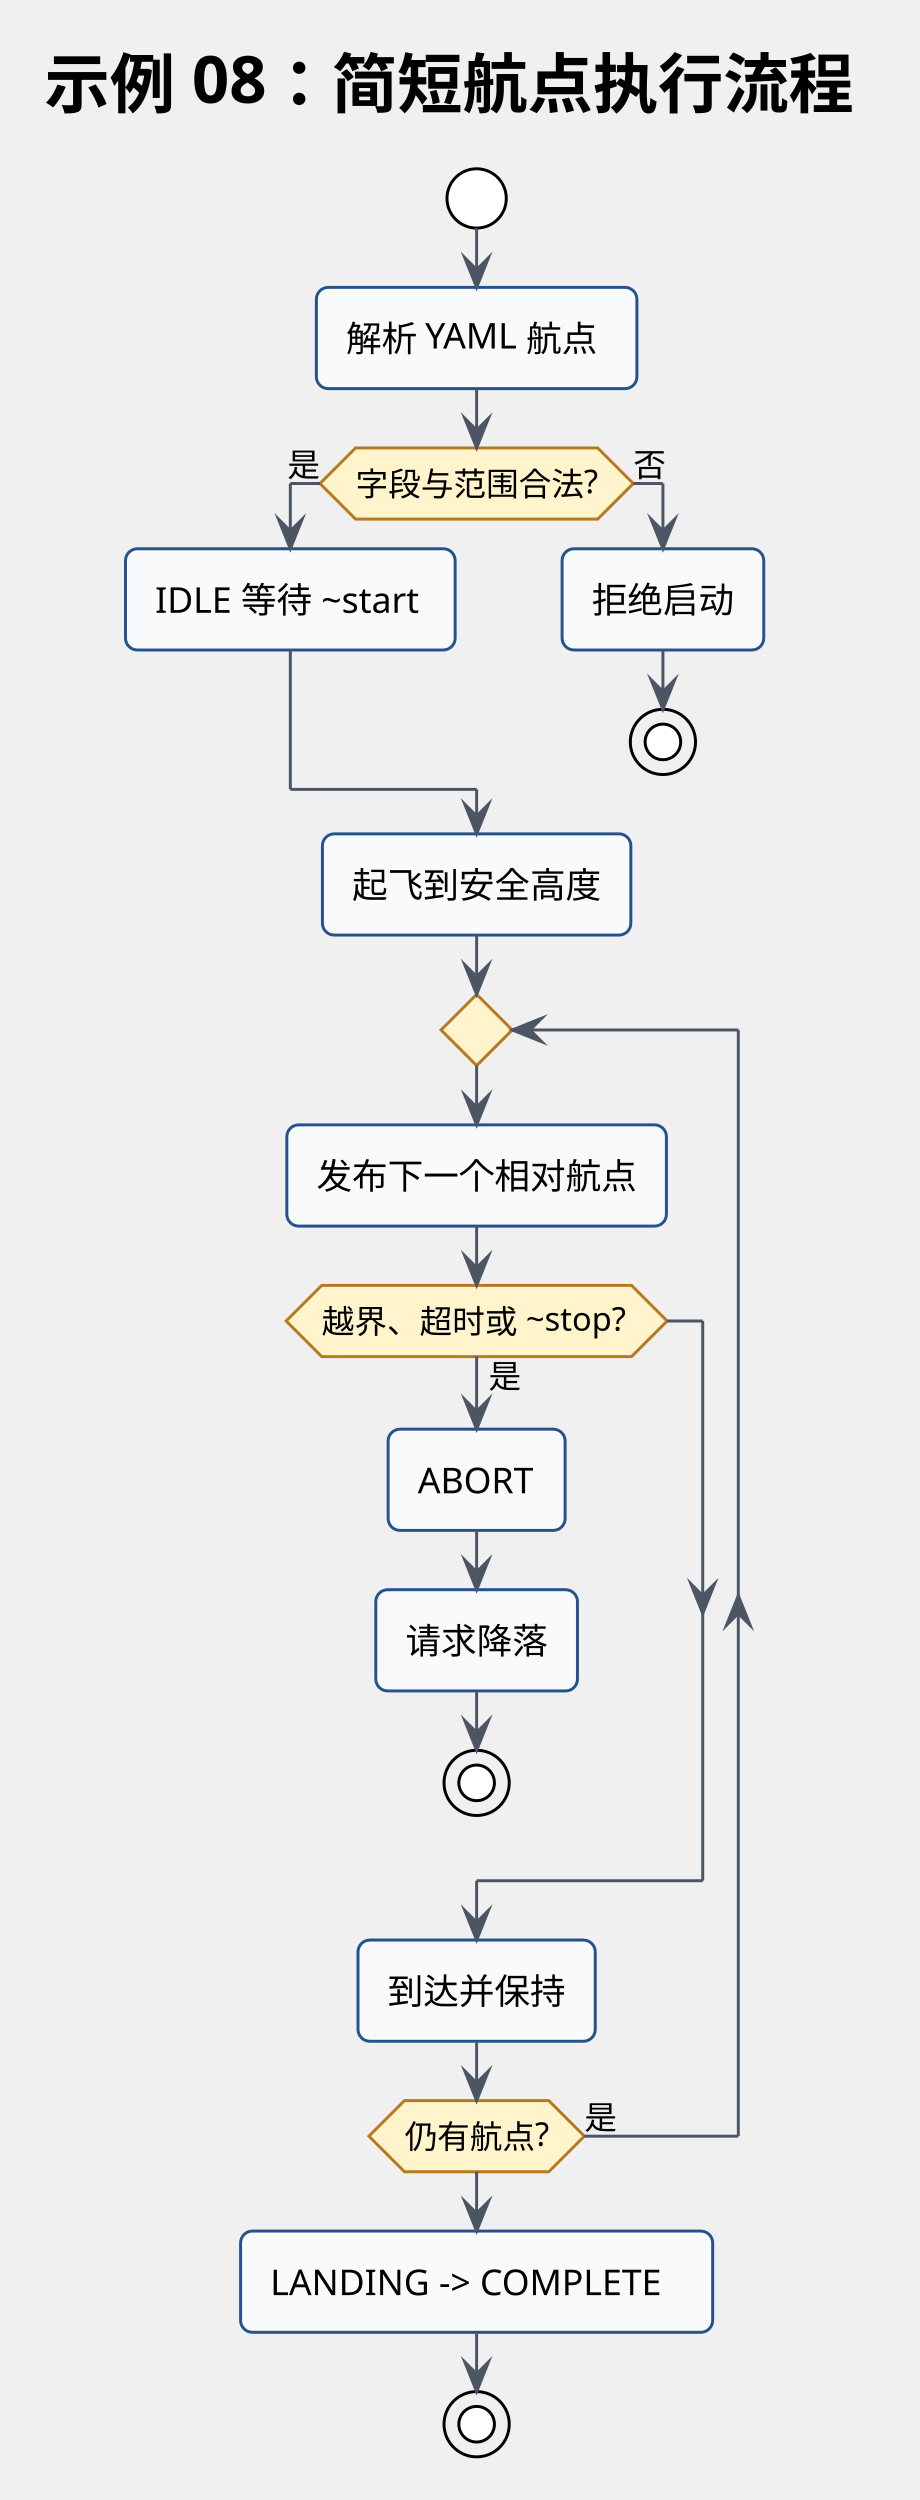
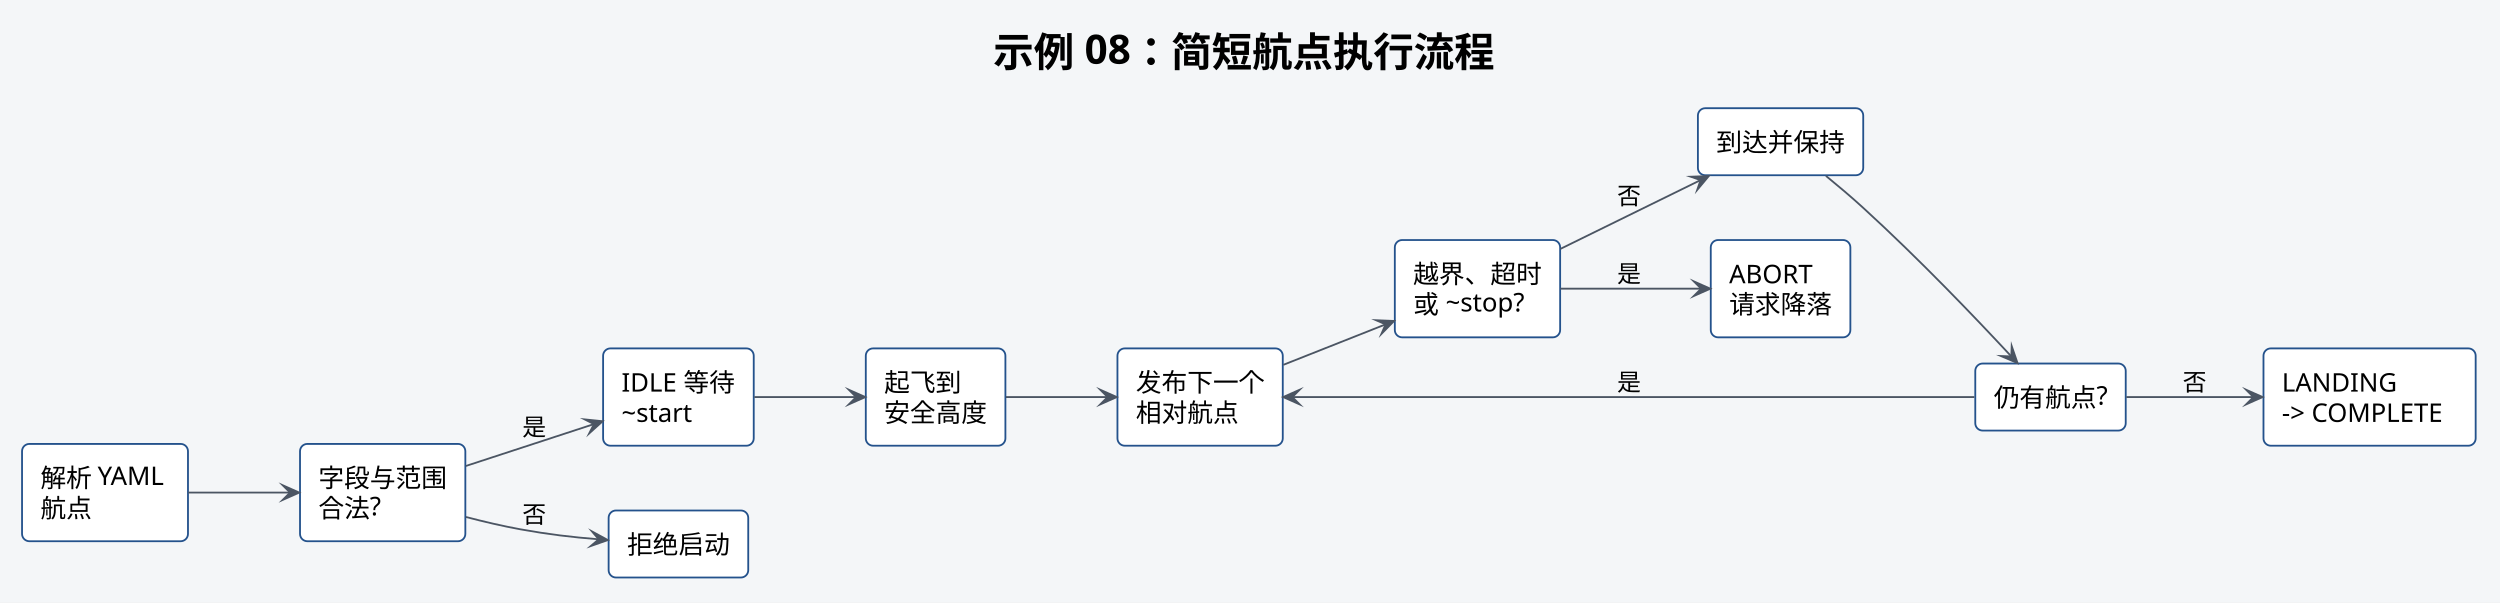
- <svg xmlns="http://www.w3.org/2000/svg" contentStyleType="text/css" data-diagram-type="ACTIVITY" height="843px" preserveAspectRatio="none" style="width:310px;height:843px;" version="1.1" viewBox="0 0 310 843" width="310px" zoomAndPan="magnify">
+ <svg xmlns="http://www.w3.org/2000/svg" contentStyleType="text/css" data-diagram-type="DESCRIPTION" height="328px" preserveAspectRatio="none" style="width:1361px;height:328px;background:#F4F6F8;" version="1.1" viewBox="0 0 1361 328" width="1361px" zoomAndPan="magnify">
  <defs />
  <g>
-     <g class="title" data-source-line="11">
-       <text fill="#000000" font-family="sans-serif" font-size="22" font-weight="700" lengthAdjust="spacing" textLength="278.276" x="15" y="36.27">示例 08：简短航点执行流程</text>
+     <rect fill="#F4F6F8" height="328" style="stroke:none;stroke-width:1;" width="1361" x="0" y="0" />
+     <g class="title" data-source-line="10">
+       <text fill="#000000" font-family="sans-serif" font-size="22" font-weight="700" lengthAdjust="spacing" textLength="278.276" x="540.738" y="36.27">示例 08：简短航点执行流程</text>
    </g>
-     <ellipse cx="160.719" cy="66.91" fill="#FFFFFF" rx="10" ry="10" style="stroke:#000000;stroke-width:1;" />
-     <rect fill="#F8FAFC" height="34.133" rx="4" ry="4" style="stroke:#24528C;stroke-width:1;" width="108.084" x="106.677" y="96.91" />
-     <text fill="#000000" font-family="sans-serif" font-size="12" lengthAdjust="spacing" textLength="88.084" x="116.677" y="118.512">解析 YAML 航点</text>
-     <polygon fill="#FFF4CC" points="119.898,151.043,201.539,151.043,213.539,163.043,201.539,175.043,119.898,175.043,107.898,163.043,119.898,151.043" style="stroke:#B7791F;stroke-width:1;stroke-linejoin:miter;stroke-miterlimit:10;" />
-     <text fill="#000000" font-family="sans-serif" font-size="11" lengthAdjust="spacing" textLength="81.641" x="119.898" y="167.2">字段与范围合法?</text>
-     <text fill="#000000" font-family="sans-serif" font-size="11" lengthAdjust="spacing" textLength="11" x="96.898" y="160.723">是</text>
-     <text fill="#000000" font-family="sans-serif" font-size="11" lengthAdjust="spacing" textLength="11" x="213.539" y="160.723">否</text>
-     <rect fill="#F8FAFC" height="34.133" rx="4" ry="4" style="stroke:#24528C;stroke-width:1;" width="111.16" x="42.318" y="185.043" />
-     <text fill="#000000" font-family="sans-serif" font-size="12" lengthAdjust="spacing" textLength="91.16" x="52.318" y="206.644">IDLE 等待 ~start</text>
-     <rect fill="#F8FAFC" height="34.133" rx="4" ry="4" style="stroke:#24528C;stroke-width:1;" width="68" x="189.539" y="185.043" />
-     <text fill="#000000" font-family="sans-serif" font-size="12" lengthAdjust="spacing" textLength="48" x="199.539" y="206.644">拒绝启动</text>
-     <ellipse cx="223.539" cy="250.176" fill="none" rx="11" ry="11" style="stroke:#000000;stroke-width:1;" />
-     <ellipse cx="223.539" cy="250.176" fill="#FFFFFF" rx="6" ry="6" style="stroke:#000000;stroke-width:1;" />
-     <rect fill="#F8FAFC" height="34.133" rx="4" ry="4" style="stroke:#24528C;stroke-width:1;" width="104" x="108.719" y="281.176" />
-     <text fill="#000000" font-family="sans-serif" font-size="12" lengthAdjust="spacing" textLength="84" x="118.719" y="302.777">起飞到安全高度</text>
-     <rect fill="#F8FAFC" height="34.133" rx="4" ry="4" style="stroke:#24528C;stroke-width:1;" width="128" x="96.719" y="379.309" />
-     <text fill="#000000" font-family="sans-serif" font-size="12" lengthAdjust="spacing" textLength="108" x="106.719" y="400.91">发布下一个相对航点</text>
-     <rect fill="#F8FAFC" height="34.133" rx="4" ry="4" style="stroke:#24528C;stroke-width:1;" width="59.68" x="130.879" y="481.919" />
-     <text fill="#000000" font-family="sans-serif" font-size="12" lengthAdjust="spacing" textLength="39.68" x="140.879" y="503.521">ABORT</text>
-     <rect fill="#F8FAFC" height="34.133" rx="4" ry="4" style="stroke:#24528C;stroke-width:1;" width="68" x="126.719" y="536.052" />
-     <text fill="#000000" font-family="sans-serif" font-size="12" lengthAdjust="spacing" textLength="48" x="136.719" y="557.653">请求降落</text>
-     <ellipse cx="160.719" cy="601.185" fill="none" rx="11" ry="11" style="stroke:#000000;stroke-width:1;" />
-     <ellipse cx="160.719" cy="601.185" fill="#FFFFFF" rx="6" ry="6" style="stroke:#000000;stroke-width:1;" />
-     <polygon fill="#FFF4CC" points="108.48,433.441,212.958,433.441,224.958,445.441,212.958,457.441,108.48,457.441,96.48,445.441,108.48,433.441" style="stroke:#B7791F;stroke-width:1;stroke-linejoin:miter;stroke-miterlimit:10;" />
-     <text fill="#000000" font-family="sans-serif" font-size="11" lengthAdjust="spacing" textLength="11" x="164.719" y="468.076">是</text>
-     <text fill="#000000" font-family="sans-serif" font-size="11" lengthAdjust="spacing" textLength="104.478" x="108.48" y="449.599">越界、超时或 ~stop?</text>
-     <rect fill="#F8FAFC" height="34.133" rx="4" ry="4" style="stroke:#24528C;stroke-width:1;" width="80" x="120.719" y="654.185" />
-     <text fill="#000000" font-family="sans-serif" font-size="12" lengthAdjust="spacing" textLength="60" x="130.719" y="675.786">到达并保持</text>
-     <polygon fill="#FFF4CC" points="160.719,335.309,172.719,347.309,160.719,359.309,148.719,347.309,160.719,335.309" style="stroke:#B7791F;stroke-width:1;stroke-linejoin:miter;stroke-miterlimit:10;" />
-     <polygon fill="#FFF4CC" points="136.398,708.317,185.039,708.317,197.039,720.317,185.039,732.317,136.398,732.317,124.398,720.317,136.398,708.317" style="stroke:#B7791F;stroke-width:1;stroke-linejoin:miter;stroke-miterlimit:10;" />
-     <text fill="#000000" font-family="sans-serif" font-size="11" lengthAdjust="spacing" textLength="48.641" x="136.398" y="724.475">仍有航点?</text>
-     <text fill="#000000" font-family="sans-serif" font-size="11" lengthAdjust="spacing" textLength="11" x="197.039" y="717.997">是</text>
-     <rect fill="#F8FAFC" height="34.133" rx="4" ry="4" style="stroke:#24528C;stroke-width:1;" width="159.19" x="81.124" y="752.317" />
-     <text fill="#000000" font-family="sans-serif" font-size="12" lengthAdjust="spacing" textLength="139.19" x="91.124" y="773.919">LANDING -&gt; COMPLETE</text>
-     <ellipse cx="160.719" cy="817.45" fill="none" rx="11" ry="11" style="stroke:#000000;stroke-width:1;" />
-     <ellipse cx="160.719" cy="817.45" fill="#FFFFFF" rx="6" ry="6" style="stroke:#000000;stroke-width:1;" />
-     <line style="stroke:#4B5563;stroke-width:1;" x1="160.719" x2="160.719" y1="76.91" y2="96.91" />
-     <polygon fill="#4B5563" points="156.719,86.91,160.719,96.91,164.719,86.91,160.719,90.91" style="stroke:#4B5563;stroke-width:1;stroke-linejoin:miter;stroke-miterlimit:10;" />
-     <line style="stroke:#4B5563;stroke-width:1;" x1="223.539" x2="223.539" y1="219.176" y2="239.176" />
-     <polygon fill="#4B5563" points="219.539,229.176,223.539,239.176,227.539,229.176,223.539,233.176" style="stroke:#4B5563;stroke-width:1;stroke-linejoin:miter;stroke-miterlimit:10;" />
-     <line style="stroke:#4B5563;stroke-width:1;" x1="107.898" x2="97.898" y1="163.043" y2="163.043" />
-     <line style="stroke:#4B5563;stroke-width:1;" x1="97.898" x2="97.898" y1="163.043" y2="185.043" />
-     <polygon fill="#4B5563" points="93.898,175.043,97.898,185.043,101.898,175.043,97.898,179.043" style="stroke:#4B5563;stroke-width:1;stroke-linejoin:miter;stroke-miterlimit:10;" />
-     <line style="stroke:#4B5563;stroke-width:1;" x1="213.539" x2="223.539" y1="163.043" y2="163.043" />
-     <line style="stroke:#4B5563;stroke-width:1;" x1="223.539" x2="223.539" y1="163.043" y2="185.043" />
-     <polygon fill="#4B5563" points="219.539,175.043,223.539,185.043,227.539,175.043,223.539,179.043" style="stroke:#4B5563;stroke-width:1;stroke-linejoin:miter;stroke-miterlimit:10;" />
-     <line style="stroke:#4B5563;stroke-width:1;" x1="97.898" x2="97.898" y1="219.176" y2="266.176" />
-     <line style="stroke:#4B5563;stroke-width:1;" x1="97.898" x2="160.719" y1="266.176" y2="266.176" />
-     <line style="stroke:#4B5563;stroke-width:1;" x1="160.719" x2="160.719" y1="266.176" y2="281.176" />
-     <polygon fill="#4B5563" points="156.719,271.176,160.719,281.176,164.719,271.176,160.719,275.176" style="stroke:#4B5563;stroke-width:1;stroke-linejoin:miter;stroke-miterlimit:10;" />
-     <line style="stroke:#4B5563;stroke-width:1;" x1="160.719" x2="160.719" y1="131.043" y2="151.043" />
-     <polygon fill="#4B5563" points="156.719,141.043,160.719,151.043,164.719,141.043,160.719,145.043" style="stroke:#4B5563;stroke-width:1;stroke-linejoin:miter;stroke-miterlimit:10;" />
-     <line style="stroke:#4B5563;stroke-width:1;" x1="160.719" x2="160.719" y1="516.052" y2="536.052" />
-     <polygon fill="#4B5563" points="156.719,526.052,160.719,536.052,164.719,526.052,160.719,530.052" style="stroke:#4B5563;stroke-width:1;stroke-linejoin:miter;stroke-miterlimit:10;" />
-     <line style="stroke:#4B5563;stroke-width:1;" x1="160.719" x2="160.719" y1="570.185" y2="590.185" />
-     <polygon fill="#4B5563" points="156.719,580.185,160.719,590.185,164.719,580.185,160.719,584.185" style="stroke:#4B5563;stroke-width:1;stroke-linejoin:miter;stroke-miterlimit:10;" />
-     <line style="stroke:#4B5563;stroke-width:1;" x1="160.719" x2="160.719" y1="457.441" y2="481.919" />
-     <polygon fill="#4B5563" points="156.719,471.919,160.719,481.919,164.719,471.919,160.719,475.919" style="stroke:#4B5563;stroke-width:1;stroke-linejoin:miter;stroke-miterlimit:10;" />
-     <line style="stroke:#4B5563;stroke-width:1;" x1="224.958" x2="236.958" y1="445.441" y2="445.441" />
-     <polygon fill="#4B5563" points="232.958,534.052,236.958,544.052,240.958,534.052,236.958,538.052" style="stroke:#4B5563;stroke-width:1;stroke-linejoin:miter;stroke-miterlimit:10;" />
-     <line style="stroke:#4B5563;stroke-width:1;" x1="236.958" x2="236.958" y1="445.441" y2="634.185" />
-     <line style="stroke:#4B5563;stroke-width:1;" x1="236.958" x2="160.719" y1="634.185" y2="634.185" />
-     <line style="stroke:#4B5563;stroke-width:1;" x1="160.719" x2="160.719" y1="634.185" y2="654.185" />
-     <polygon fill="#4B5563" points="156.719,644.185,160.719,654.185,164.719,644.185,160.719,648.185" style="stroke:#4B5563;stroke-width:1;stroke-linejoin:miter;stroke-miterlimit:10;" />
-     <line style="stroke:#4B5563;stroke-width:1;" x1="160.719" x2="160.719" y1="413.441" y2="433.441" />
-     <polygon fill="#4B5563" points="156.719,423.441,160.719,433.441,164.719,423.441,160.719,427.441" style="stroke:#4B5563;stroke-width:1;stroke-linejoin:miter;stroke-miterlimit:10;" />
-     <line style="stroke:#4B5563;stroke-width:1;" x1="160.719" x2="160.719" y1="359.309" y2="379.309" />
-     <polygon fill="#4B5563" points="156.719,369.309,160.719,379.309,164.719,369.309,160.719,373.309" style="stroke:#4B5563;stroke-width:1;stroke-linejoin:miter;stroke-miterlimit:10;" />
-     <line style="stroke:#4B5563;stroke-width:1;" x1="197.039" x2="248.958" y1="720.317" y2="720.317" />
-     <polygon fill="#4B5563" points="244.958,548.052,248.958,538.052,252.958,548.052,248.958,544.052" style="stroke:#4B5563;stroke-width:1;stroke-linejoin:miter;stroke-miterlimit:10;" />
-     <line style="stroke:#4B5563;stroke-width:1;" x1="248.958" x2="248.958" y1="347.309" y2="720.317" />
-     <line style="stroke:#4B5563;stroke-width:1;" x1="248.958" x2="172.719" y1="347.309" y2="347.309" />
-     <polygon fill="#4B5563" points="182.719,343.309,172.719,347.309,182.719,351.309,178.719,347.309" style="stroke:#4B5563;stroke-width:1;stroke-linejoin:miter;stroke-miterlimit:10;" />
-     <line style="stroke:#4B5563;stroke-width:1;" x1="160.719" x2="160.719" y1="688.317" y2="708.317" />
-     <polygon fill="#4B5563" points="156.719,698.317,160.719,708.317,164.719,698.317,160.719,702.317" style="stroke:#4B5563;stroke-width:1;stroke-linejoin:miter;stroke-miterlimit:10;" />
-     <line style="stroke:#4B5563;stroke-width:1;" x1="160.719" x2="160.719" y1="315.309" y2="335.309" />
-     <polygon fill="#4B5563" points="156.719,325.309,160.719,335.309,164.719,325.309,160.719,329.309" style="stroke:#4B5563;stroke-width:1;stroke-linejoin:miter;stroke-miterlimit:10;" />
-     <line style="stroke:#4B5563;stroke-width:1;" x1="160.719" x2="160.719" y1="732.317" y2="752.317" />
-     <polygon fill="#4B5563" points="156.719,742.317,160.719,752.317,164.719,742.317,160.719,746.317" style="stroke:#4B5563;stroke-width:1;stroke-linejoin:miter;stroke-miterlimit:10;" />
-     <line style="stroke:#4B5563;stroke-width:1;" x1="160.719" x2="160.719" y1="786.45" y2="806.45" />
-     <polygon fill="#4B5563" points="156.719,796.45,160.719,806.45,164.719,796.45,160.719,800.45" style="stroke:#4B5563;stroke-width:1;stroke-linejoin:miter;stroke-miterlimit:10;" />
+     <g class="entity" data-qualified-name="parse" data-source-line="11" id="ent0001">
+       <rect fill="#FFFFFF" height="52.977" rx="4" ry="4" style="stroke:#24528C;stroke-width:1;" width="90.335" x="12" y="241.67" />
+       <text fill="#000000" font-family="sans-serif" font-size="14" lengthAdjust="spacing" textLength="70.335" x="22" y="265.205">解析 YAML</text>
+       <text fill="#000000" font-family="sans-serif" font-size="14" lengthAdjust="spacing" textLength="28" x="22" y="281.694">航点</text>
+     </g>
+     <g class="entity" data-qualified-name="validGate" data-source-line="12" id="ent0002">
+       <rect fill="#FFFFFF" height="52.977" rx="4" ry="4" style="stroke:#24528C;stroke-width:1;" width="90" x="163.33" y="241.67" />
+       <text fill="#000000" font-family="sans-serif" font-size="14" lengthAdjust="spacing" textLength="70" x="173.33" y="265.205">字段与范围</text>
+       <text fill="#000000" font-family="sans-serif" font-size="14" lengthAdjust="spacing" textLength="33.906" x="173.33" y="281.694">合法?</text>
+     </g>
+     <g class="entity" data-qualified-name="idle" data-source-line="13" id="ent0003">
+       <rect fill="#FFFFFF" height="52.977" rx="4" ry="4" style="stroke:#24528C;stroke-width:1;" width="82.002" x="328.33" y="189.67" />
+       <text fill="#000000" font-family="sans-serif" font-size="14" lengthAdjust="spacing" textLength="62.002" x="338.33" y="213.205">IDLE 等待</text>
+       <text fill="#000000" font-family="sans-serif" font-size="14" lengthAdjust="spacing" textLength="39.922" x="338.33" y="229.694">~start</text>
+     </g>
+     <g class="entity" data-qualified-name="takeoff" data-source-line="14" id="ent0004">
+       <rect fill="#FFFFFF" height="52.977" rx="4" ry="4" style="stroke:#24528C;stroke-width:1;" width="76" x="471.34" y="189.67" />
+       <text fill="#000000" font-family="sans-serif" font-size="14" lengthAdjust="spacing" textLength="42" x="481.34" y="213.205">起飞到</text>
+       <text fill="#000000" font-family="sans-serif" font-size="14" lengthAdjust="spacing" textLength="56" x="481.34" y="229.694">安全高度</text>
+     </g>
+     <g class="entity" data-qualified-name="publish" data-source-line="15" id="ent0005">
+       <rect fill="#FFFFFF" height="52.977" rx="4" ry="4" style="stroke:#24528C;stroke-width:1;" width="90" x="608.34" y="189.67" />
+       <text fill="#000000" font-family="sans-serif" font-size="14" lengthAdjust="spacing" textLength="70" x="618.34" y="213.205">发布下一个</text>
+       <text fill="#000000" font-family="sans-serif" font-size="14" lengthAdjust="spacing" textLength="56" x="618.34" y="229.694">相对航点</text>
+     </g>
+     <g class="entity" data-qualified-name="abortGate" data-source-line="16" id="ent0006">
+       <rect fill="#FFFFFF" height="52.977" rx="4" ry="4" style="stroke:#24528C;stroke-width:1;" width="90" x="759.34" y="130.67" />
+       <text fill="#000000" font-family="sans-serif" font-size="14" lengthAdjust="spacing" textLength="70" x="769.34" y="154.205">越界、超时</text>
+       <text fill="#000000" font-family="sans-serif" font-size="14" lengthAdjust="spacing" textLength="62.973" x="769.34" y="170.694">或 ~stop?</text>
+     </g>
+     <g class="entity" data-qualified-name="hold" data-source-line="17" id="ent0007">
+       <rect fill="#FFFFFF" height="36.488" rx="4" ry="4" style="stroke:#24528C;stroke-width:1;" width="90" x="924.34" y="58.91" />
+       <text fill="#000000" font-family="sans-serif" font-size="14" lengthAdjust="spacing" textLength="70" x="934.34" y="82.445">到达并保持</text>
+     </g>
+     <g class="entity" data-qualified-name="moreGate" data-source-line="18" id="ent0008">
+       <rect fill="#FFFFFF" height="36.488" rx="4" ry="4" style="stroke:#24528C;stroke-width:1;" width="81.906" x="1075.34" y="197.91" />
+       <text fill="#000000" font-family="sans-serif" font-size="14" lengthAdjust="spacing" textLength="61.906" x="1085.34" y="221.445">仍有航点?</text>
+     </g>
+     <g class="entity" data-qualified-name="complete" data-source-line="19" id="ent0009">
+       <rect fill="#FFFFFF" height="52.977" rx="4" ry="4" style="stroke:#24528C;stroke-width:1;" width="115.512" x="1232.24" y="189.67" />
+       <text fill="#000000" font-family="sans-serif" font-size="14" lengthAdjust="spacing" textLength="62.446" x="1242.24" y="213.205">LANDING</text>
+       <text fill="#000000" font-family="sans-serif" font-size="14" lengthAdjust="spacing" textLength="95.512" x="1242.24" y="229.694">-&gt; COMPLETE</text>
+     </g>
+     <g class="entity" data-qualified-name="reject" data-source-line="20" id="ent0010">
+       <rect fill="#FFFFFF" height="36.488" rx="4" ry="4" style="stroke:#24528C;stroke-width:1;" width="76" x="331.34" y="277.91" />
+       <text fill="#000000" font-family="sans-serif" font-size="14" lengthAdjust="spacing" textLength="56" x="341.34" y="301.445">拒绝启动</text>
+     </g>
+     <g class="entity" data-qualified-name="abort" data-source-line="21" id="ent0011">
+       <rect fill="#FFFFFF" height="52.977" rx="4" ry="4" style="stroke:#24528C;stroke-width:1;" width="76" x="931.34" y="130.67" />
+       <text fill="#000000" font-family="sans-serif" font-size="14" lengthAdjust="spacing" textLength="46.293" x="941.34" y="154.205">ABORT</text>
+       <text fill="#000000" font-family="sans-serif" font-size="14" lengthAdjust="spacing" textLength="56" x="941.34" y="170.694">请求降落</text>
+     </g>
+     <g class="link" data-entity-1="ent0001" data-entity-2="ent0002" data-link-type="dependency" data-source-line="22" id="lnk12">
+       <path d="M102.52,268.16 C121.58,268.16 138.82,268.16 157.9,268.16" fill="none" id="parse-to-validGate" style="stroke:#4B5563;stroke-width:1;" />
+       <polygon fill="#4B5563" points="162.9,268.16,153.9,264.16,157.9,268.16,153.9,272.16,162.9,268.16" style="stroke:#4B5563;stroke-width:1;stroke-linejoin:miter;stroke-miterlimit:10;" />
+     </g>
+     <g class="link" data-entity-1="ent0002" data-entity-2="ent0003" data-link-type="dependency" data-source-line="23" id="lnk13">
+       <path d="M253.63,253.67 C276.97,246.04 300.628,238.305 323.338,230.875" fill="none" id="validGate-to-idle" style="stroke:#4B5563;stroke-width:1;" />
+       <polygon fill="#4B5563" points="328.09,229.32,318.292,228.317,323.338,230.875,320.78,235.92,328.09,229.32" style="stroke:#4B5563;stroke-width:1;stroke-linejoin:miter;stroke-miterlimit:10;" />
+       <text fill="#000000" font-family="sans-serif" font-size="13" lengthAdjust="spacing" textLength="13" x="284.33" y="237.168">是</text>
+     </g>
+     <g class="link" data-entity-1="ent0003" data-entity-2="ent0004" data-link-type="dependency" data-source-line="24" id="lnk14">
+       <path d="M410.62,216.16 C429.72,216.16 447.38,216.16 466.07,216.16" fill="none" id="idle-to-takeoff" style="stroke:#4B5563;stroke-width:1;" />
+       <polygon fill="#4B5563" points="471.07,216.16,462.07,212.16,466.07,216.16,462.07,220.16,471.07,216.16" style="stroke:#4B5563;stroke-width:1;stroke-linejoin:miter;stroke-miterlimit:10;" />
+     </g>
+     <g class="link" data-entity-1="ent0004" data-entity-2="ent0005" data-link-type="dependency" data-source-line="25" id="lnk15">
+       <path d="M547.65,216.16 C566.13,216.16 583.59,216.16 602.96,216.16" fill="none" id="takeoff-to-publish" style="stroke:#4B5563;stroke-width:1;" />
+       <polygon fill="#4B5563" points="607.96,216.16,598.96,212.16,602.96,216.16,598.96,220.16,607.96,216.16" style="stroke:#4B5563;stroke-width:1;stroke-linejoin:miter;stroke-miterlimit:10;" />
+     </g>
+     <g class="link" data-entity-1="ent0005" data-entity-2="ent0006" data-link-type="dependency" data-source-line="26" id="lnk16">
+       <path d="M698.64,198.61 C717.68,191.07 735.252,184.122 754.302,176.572" fill="none" id="publish-to-abortGate" style="stroke:#4B5563;stroke-width:1;" />
+       <polygon fill="#4B5563" points="758.95,174.73,749.109,174.328,754.302,176.572,752.057,181.765,758.95,174.73" style="stroke:#4B5563;stroke-width:1;stroke-linejoin:miter;stroke-miterlimit:10;" />
+     </g>
+     <g class="link" data-entity-1="ent0006" data-entity-2="ent0007" data-link-type="dependency" data-source-line="27" id="lnk17">
+       <path d="M849.45,135.51 C874.72,123.11 901.612,109.903 925.792,98.034" fill="none" id="abortGate-to-hold" style="stroke:#4B5563;stroke-width:1;" />
+       <polygon fill="#4B5563" points="930.28,95.83,920.438,96.206,925.792,98.034,923.964,103.387,930.28,95.83" style="stroke:#4B5563;stroke-width:1;stroke-linejoin:miter;stroke-miterlimit:10;" />
+       <text fill="#000000" font-family="sans-serif" font-size="13" lengthAdjust="spacing" textLength="13" x="880.34" y="111.329">否</text>
+     </g>
+     <g class="link" data-entity-1="ent0007" data-entity-2="ent0008" data-link-type="dependency" data-source-line="28" id="lnk18">
+       <path d="M994.03,95.75 C1000.72,101.21 1007.93,107.3 1014.34,113.16 C1045.2,141.37 1075.356,172.938 1094.956,194.028" fill="none" id="hold-to-moreGate" style="stroke:#4B5563;stroke-width:1;" />
+       <polygon fill="#4B5563" points="1098.36,197.69,1095.163,188.375,1094.956,194.028,1089.303,193.821,1098.36,197.69" style="stroke:#4B5563;stroke-width:1;stroke-linejoin:miter;stroke-miterlimit:10;" />
+     </g>
+     <g class="link" data-entity-1="ent0008" data-entity-2="ent0005" data-link-type="dependency" data-source-line="29" id="lnk19">
+       <path d="M1074.87,216.16 C988.78,216.16 792.88,216.16 703.54,216.16" fill="none" id="moreGate-to-publish" style="stroke:#4B5563;stroke-width:1;" />
+       <polygon fill="#4B5563" points="698.54,216.16,707.54,220.16,703.54,216.16,707.54,212.16,698.54,216.16" style="stroke:#4B5563;stroke-width:1;stroke-linejoin:miter;stroke-miterlimit:10;" />
+       <text fill="#000000" font-family="sans-serif" font-size="13" lengthAdjust="spacing" textLength="13" x="880.34" y="212.728">是</text>
+     </g>
+     <g class="link" data-entity-1="ent0008" data-entity-2="ent0009" data-link-type="dependency" data-source-line="30" id="lnk20">
+       <path d="M1157.55,216.16 C1179.65,216.16 1202.44,216.16 1226.76,216.16" fill="none" id="moreGate-to-complete" style="stroke:#4B5563;stroke-width:1;" />
+       <polygon fill="#4B5563" points="1231.76,216.16,1222.76,212.16,1226.76,216.16,1222.76,220.16,1231.76,216.16" style="stroke:#4B5563;stroke-width:1;stroke-linejoin:miter;stroke-miterlimit:10;" />
+       <text fill="#000000" font-family="sans-serif" font-size="13" lengthAdjust="spacing" textLength="13" x="1188.24" y="212.728">否</text>
+     </g>
+     <g class="link" data-entity-1="ent0002" data-entity-2="ent0010" data-link-type="dependency" data-source-line="31" id="lnk21">
+       <path d="M253.67,281.45 C263.37,283.99 273.64,286.4 283.33,288.16 C298.8,290.95 311.046,292.395 325.926,293.605" fill="none" id="validGate-to-reject" style="stroke:#4B5563;stroke-width:1;" />
+       <polygon fill="#4B5563" points="330.91,294.01,322.264,289.294,325.926,293.605,321.615,297.267,330.91,294.01" style="stroke:#4B5563;stroke-width:1;stroke-linejoin:miter;stroke-miterlimit:10;" />
+       <text fill="#000000" font-family="sans-serif" font-size="13" lengthAdjust="spacing" textLength="13" x="284.33" y="284.728">否</text>
+     </g>
+     <g class="link" data-entity-1="ent0006" data-entity-2="ent0011" data-link-type="dependency" data-source-line="32" id="lnk22">
+       <path d="M849.45,157.16 C875,157.16 901.81,157.16 926.09,157.16" fill="none" id="abortGate-to-abort" style="stroke:#4B5563;stroke-width:1;" />
+       <polygon fill="#4B5563" points="931.09,157.16,922.09,153.16,926.09,157.16,922.09,161.16,931.09,157.16" style="stroke:#4B5563;stroke-width:1;stroke-linejoin:miter;stroke-miterlimit:10;" />
+       <text fill="#000000" font-family="sans-serif" font-size="13" lengthAdjust="spacing" textLength="13" x="880.34" y="153.728">是</text>
+     </g>
  </g>
</svg>
